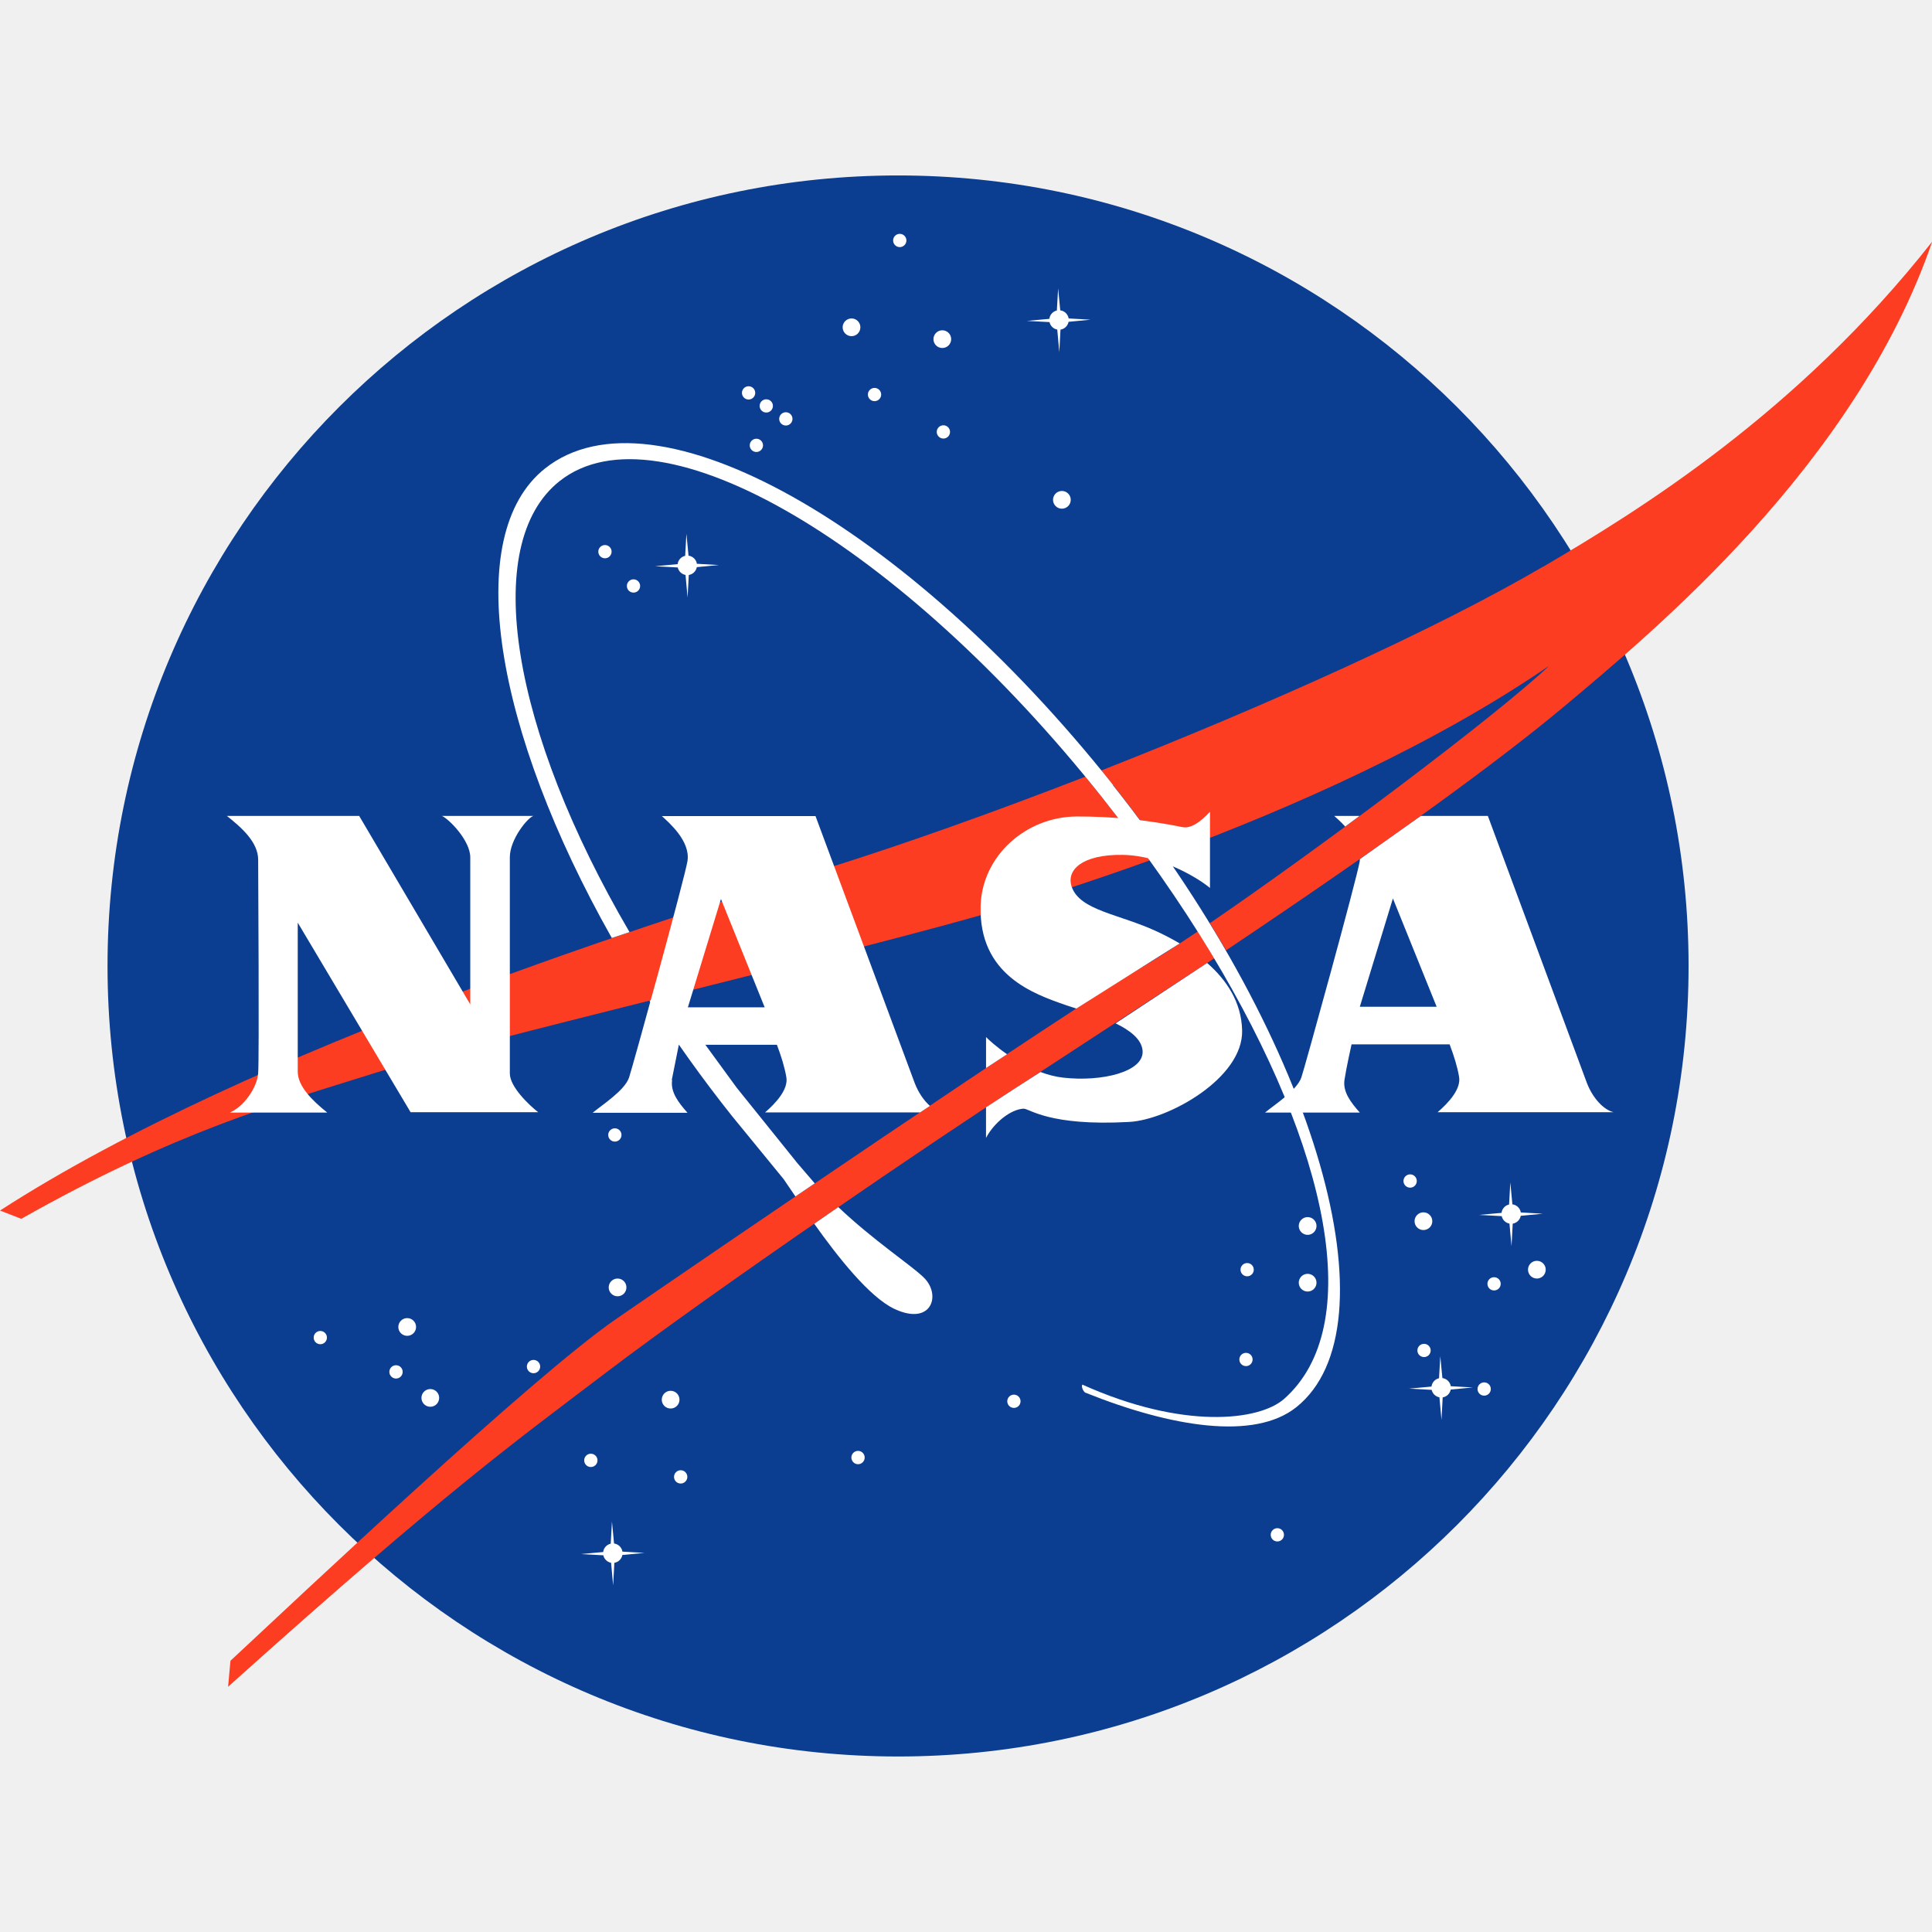
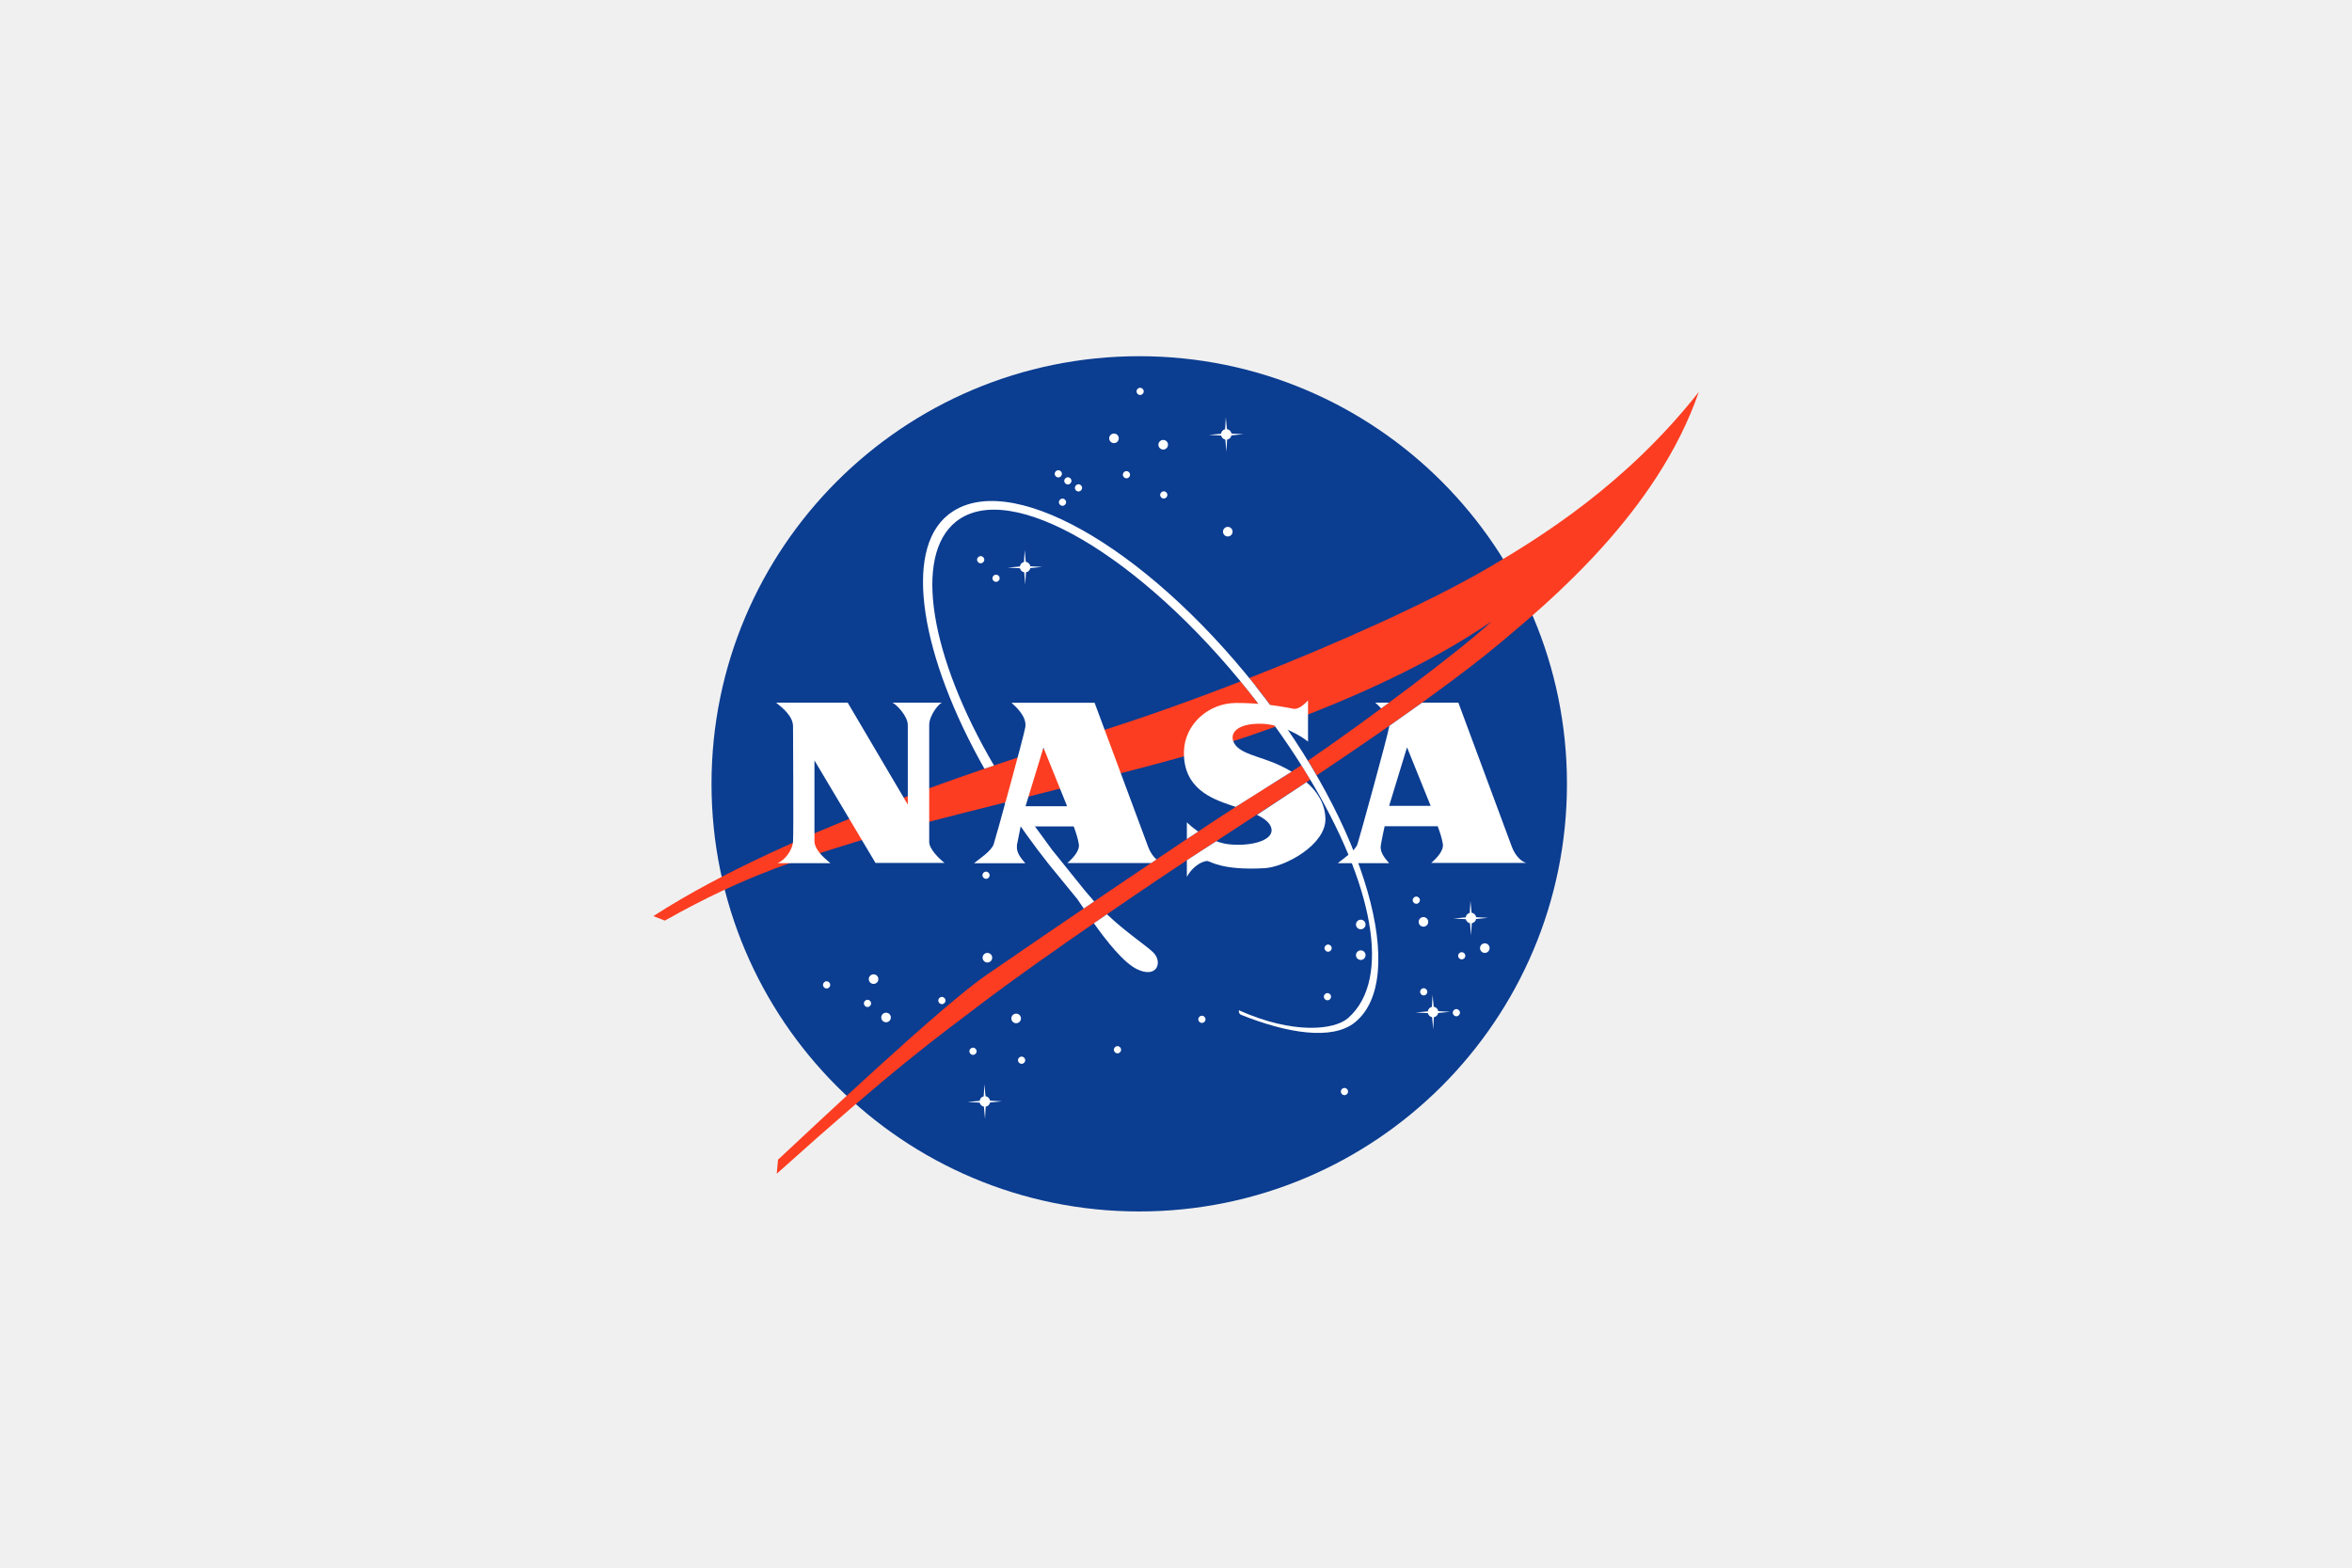
- <svg xmlns="http://www.w3.org/2000/svg" width="64" height="64" viewBox="0 0 64 64" fill="none">
-   <g clip-path="url(#clip0_11091_17441)">
-     <path d="M29.749 58.186C44.212 58.186 55.936 46.462 55.936 31.999C55.936 17.537 44.212 5.812 29.749 5.812C15.287 5.812 3.562 17.537 3.562 31.999C3.562 46.462 15.287 58.186 29.749 58.186Z" fill="#0B3D91" />
-     <path d="M28.208 11.136C28.37 11.136 28.501 11.005 28.501 10.842C28.501 10.68 28.37 10.549 28.208 10.549C28.046 10.549 27.914 10.68 27.914 10.842C27.914 11.005 28.046 11.136 28.208 11.136Z" fill="white" />
-     <path d="M31.215 11.528C31.378 11.528 31.509 11.397 31.509 11.235C31.509 11.073 31.378 10.941 31.215 10.941C31.053 10.941 30.922 11.073 30.922 11.235C30.922 11.397 31.053 11.528 31.215 11.528Z" fill="white" />
-     <path d="M35.176 16.851C35.339 16.851 35.47 16.719 35.47 16.557C35.47 16.395 35.339 16.264 35.176 16.264C35.014 16.264 34.883 16.395 34.883 16.557C34.883 16.719 35.014 16.851 35.176 16.851Z" fill="white" />
-     <path d="M13.489 44.251C13.651 44.251 13.783 44.12 13.783 43.958C13.783 43.795 13.651 43.664 13.489 43.664C13.327 43.664 13.195 43.795 13.195 43.958C13.195 44.12 13.327 44.251 13.489 44.251Z" fill="white" />
-     <path d="M14.255 46.601C14.417 46.601 14.548 46.469 14.548 46.307C14.548 46.145 14.417 46.014 14.255 46.014C14.092 46.014 13.961 46.145 13.961 46.307C13.961 46.469 14.092 46.601 14.255 46.601Z" fill="white" />
-     <path d="M10.611 44.529C10.732 44.529 10.83 44.431 10.83 44.31C10.83 44.188 10.732 44.09 10.611 44.09C10.489 44.09 10.391 44.188 10.391 44.31C10.391 44.431 10.489 44.529 10.611 44.529Z" fill="white" />
-     <path d="M22.549 49.144C22.67 49.144 22.769 49.045 22.769 48.924C22.769 48.802 22.67 48.703 22.549 48.703C22.427 48.703 22.328 48.802 22.328 48.924C22.328 49.045 22.427 49.144 22.549 49.144Z" fill="white" />
-     <path d="M41.275 45.254C41.396 45.254 41.494 45.156 41.494 45.034C41.494 44.913 41.396 44.815 41.275 44.815C41.153 44.815 41.055 44.913 41.055 45.034C41.055 45.156 41.153 45.254 41.275 45.254Z" fill="white" />
-     <path d="M46.713 39.343C46.834 39.343 46.933 39.245 46.933 39.123C46.933 39.001 46.834 38.902 46.713 38.902C46.591 38.902 46.492 39.001 46.492 39.123C46.492 39.245 46.591 39.343 46.713 39.343Z" fill="white" />
-     <path d="M20.04 18.494C20.162 18.494 20.26 18.396 20.26 18.274C20.26 18.153 20.162 18.055 20.04 18.055C19.919 18.055 19.82 18.153 19.82 18.274C19.82 18.396 19.919 18.494 20.04 18.494Z" fill="white" />
-     <path d="M26.032 14.096C26.154 14.096 26.252 13.998 26.252 13.876C26.252 13.755 26.154 13.656 26.032 13.656C25.911 13.656 25.812 13.755 25.812 13.876C25.812 13.998 25.911 14.096 26.032 14.096Z" fill="white" />
-     <path d="M25.384 13.666C25.505 13.666 25.604 13.568 25.604 13.446C25.604 13.325 25.505 13.227 25.384 13.227C25.262 13.227 25.164 13.325 25.164 13.446C25.164 13.568 25.262 13.666 25.384 13.666Z" fill="white" />
-     <path d="M24.798 13.235C24.919 13.235 25.018 13.136 25.018 13.015C25.018 12.893 24.919 12.795 24.798 12.795C24.677 12.795 24.578 12.893 24.578 13.015C24.578 13.136 24.677 13.235 24.798 13.235Z" fill="white" />
-     <path d="M20.985 19.631C21.107 19.631 21.205 19.533 21.205 19.411C21.205 19.29 21.107 19.191 20.985 19.191C20.864 19.191 20.766 19.29 20.766 19.411C20.766 19.533 20.864 19.631 20.985 19.631Z" fill="white" />
-     <path d="M29.806 8.186C29.927 8.186 30.026 8.087 30.026 7.966C30.026 7.845 29.927 7.746 29.806 7.746C29.684 7.746 29.586 7.845 29.586 7.966C29.586 8.087 29.684 8.186 29.806 8.186Z" fill="white" />
-     <path d="M31.251 14.528C31.372 14.528 31.471 14.429 31.471 14.308C31.471 14.186 31.372 14.088 31.251 14.088C31.13 14.088 31.031 14.186 31.031 14.308C31.031 14.429 31.13 14.528 31.251 14.528Z" fill="white" />
-     <path d="M28.97 13.289C29.091 13.289 29.19 13.191 29.19 13.069C29.19 12.948 29.091 12.85 28.97 12.85C28.848 12.85 28.75 12.948 28.75 13.069C28.75 13.191 28.848 13.289 28.97 13.289Z" fill="white" />
-     <path d="M25.056 14.973C25.177 14.973 25.276 14.874 25.276 14.753C25.276 14.632 25.177 14.533 25.056 14.533C24.934 14.533 24.836 14.632 24.836 14.753C24.836 14.874 24.934 14.973 25.056 14.973Z" fill="white" />
-     <path d="M42.314 51.063C42.435 51.063 42.533 50.964 42.533 50.843C42.533 50.721 42.435 50.623 42.314 50.623C42.192 50.623 42.094 50.721 42.094 50.843C42.094 50.964 42.192 51.063 42.314 51.063Z" fill="white" />
-     <path d="M13.119 45.666C13.241 45.666 13.339 45.567 13.339 45.445C13.339 45.323 13.241 45.225 13.119 45.225C12.997 45.225 12.898 45.323 12.898 45.445C12.898 45.567 12.997 45.666 13.119 45.666Z" fill="white" />
-     <path d="M28.424 48.504C28.545 48.504 28.644 48.405 28.644 48.283C28.644 48.161 28.545 48.062 28.424 48.062C28.302 48.062 28.203 48.161 28.203 48.283C28.203 48.405 28.302 48.504 28.424 48.504Z" fill="white" />
-     <path d="M17.674 45.49C17.795 45.49 17.894 45.391 17.894 45.269C17.894 45.148 17.795 45.049 17.674 45.049C17.552 45.049 17.453 45.148 17.453 45.269C17.453 45.391 17.552 45.49 17.674 45.49Z" fill="white" />
-     <path d="M19.572 48.597C19.694 48.597 19.793 48.498 19.793 48.377C19.793 48.255 19.694 48.156 19.572 48.156C19.45 48.156 19.352 48.255 19.352 48.377C19.352 48.498 19.45 48.597 19.572 48.597Z" fill="white" />
-     <path d="M33.587 46.639C33.709 46.639 33.807 46.541 33.807 46.419C33.807 46.298 33.709 46.199 33.587 46.199C33.466 46.199 33.367 46.298 33.367 46.419C33.367 46.541 33.466 46.639 33.587 46.639Z" fill="white" />
-     <path d="M41.314 42.279C41.435 42.279 41.533 42.181 41.533 42.06C41.533 41.938 41.435 41.84 41.314 41.84C41.192 41.84 41.094 41.938 41.094 42.06C41.094 42.181 41.192 42.279 41.314 42.279Z" fill="white" />
-     <path d="M47.173 44.955C47.294 44.955 47.393 44.857 47.393 44.736C47.393 44.614 47.294 44.516 47.173 44.516C47.052 44.516 46.953 44.614 46.953 44.736C46.953 44.857 47.052 44.955 47.173 44.955Z" fill="white" />
-     <path d="M49.165 46.233C49.287 46.233 49.385 46.134 49.385 46.013C49.385 45.891 49.287 45.793 49.165 45.793C49.044 45.793 48.945 45.891 48.945 46.013C48.945 46.134 49.044 46.233 49.165 46.233Z" fill="white" />
-     <path d="M49.493 42.748C49.615 42.748 49.713 42.65 49.713 42.528C49.713 42.407 49.615 42.309 49.493 42.309C49.372 42.309 49.273 42.407 49.273 42.528C49.273 42.65 49.372 42.748 49.493 42.748Z" fill="white" />
-     <path d="M20.368 37.817C20.49 37.817 20.588 37.718 20.588 37.597C20.588 37.475 20.49 37.377 20.368 37.377C20.247 37.377 20.148 37.475 20.148 37.597C20.148 37.718 20.247 37.817 20.368 37.817Z" fill="white" />
-     <path d="M20.458 42.941C20.62 42.941 20.751 42.809 20.751 42.647C20.751 42.485 20.62 42.353 20.458 42.353C20.296 42.353 20.164 42.485 20.164 42.647C20.164 42.809 20.296 42.941 20.458 42.941Z" fill="white" />
-     <path d="M22.215 46.659C22.378 46.659 22.509 46.528 22.509 46.366C22.509 46.204 22.378 46.072 22.215 46.072C22.053 46.072 21.922 46.204 21.922 46.366C21.922 46.528 22.053 46.659 22.215 46.659Z" fill="white" />
-     <path d="M43.317 42.784C43.479 42.784 43.611 42.653 43.611 42.491C43.611 42.329 43.479 42.197 43.317 42.197C43.155 42.197 43.023 42.329 43.023 42.491C43.023 42.653 43.155 42.784 43.317 42.784Z" fill="white" />
-     <path d="M50.911 42.353C51.073 42.353 51.204 42.221 51.204 42.059C51.204 41.897 51.073 41.766 50.911 41.766C50.749 41.766 50.617 41.897 50.617 42.059C50.617 42.221 50.749 42.353 50.911 42.353Z" fill="white" />
-     <path d="M47.153 40.747C47.315 40.747 47.447 40.616 47.447 40.454C47.447 40.292 47.315 40.16 47.153 40.16C46.991 40.16 46.859 40.292 46.859 40.454C46.859 40.616 46.991 40.747 47.153 40.747Z" fill="white" />
-     <path d="M43.317 40.906C43.479 40.906 43.611 40.774 43.611 40.612C43.611 40.45 43.479 40.318 43.317 40.318C43.155 40.318 43.023 40.45 43.023 40.612C43.023 40.774 43.155 40.906 43.317 40.906Z" fill="white" />
-     <path d="M35.398 10.66L36.129 10.59L35.4 10.549C35.377 10.408 35.264 10.298 35.122 10.28L35.052 9.553L35.01 10.285C34.879 10.315 34.777 10.425 34.761 10.562L34.015 10.63L34.766 10.67C34.794 10.796 34.895 10.895 35.023 10.918L35.091 11.667L35.13 10.919C35.196 10.909 35.257 10.878 35.305 10.832C35.353 10.785 35.385 10.725 35.398 10.66ZM23.083 18.787L23.814 18.717L23.085 18.676C23.063 18.535 22.95 18.425 22.808 18.407L22.738 17.68L22.697 18.413C22.564 18.442 22.463 18.552 22.447 18.689L21.7 18.757L22.452 18.798C22.479 18.924 22.581 19.022 22.709 19.046L22.777 19.794L22.817 19.047C22.883 19.036 22.944 19.005 22.991 18.959C23.039 18.912 23.071 18.852 23.083 18.787ZM50.377 40.275L51.107 40.206L50.378 40.164C50.356 40.023 50.243 39.913 50.1 39.895L50.031 39.168L49.99 39.901C49.858 39.93 49.757 40.041 49.74 40.178L48.994 40.245L49.746 40.286C49.773 40.412 49.875 40.51 50.003 40.534L50.071 41.283L50.111 40.535C50.176 40.524 50.237 40.493 50.285 40.447C50.332 40.4 50.364 40.341 50.377 40.275ZM20.617 51.511L21.348 51.441L20.619 51.4C20.596 51.259 20.484 51.149 20.341 51.13L20.272 50.404L20.231 51.136C20.098 51.166 19.997 51.276 19.981 51.413L19.234 51.481L19.986 51.521C20.013 51.647 20.115 51.746 20.243 51.769L20.311 52.518L20.351 51.77C20.417 51.759 20.478 51.729 20.525 51.682C20.573 51.636 20.605 51.576 20.617 51.511ZM48.057 46.031L48.787 45.961L48.059 45.92C48.036 45.779 47.923 45.669 47.781 45.65L47.711 44.924L47.67 45.656C47.538 45.685 47.437 45.795 47.42 45.932L46.674 46L47.426 46.041C47.453 46.166 47.555 46.265 47.683 46.288L47.751 47.037L47.791 46.29C47.925 46.268 48.032 46.164 48.057 46.031H48.057Z" fill="white" />
-     <path d="M35.959 25.726C32.915 26.909 29.944 27.965 27.439 28.75C22.347 30.344 8.416 34.66 0 40.101L0.705 40.375C5.832 37.478 9.166 36.568 12.369 35.56C15.853 34.465 27.115 31.829 32.215 30.394C33.937 29.909 35.955 29.274 38.086 28.502C37.589 27.808 37.064 27.112 36.513 26.419L35.953 25.726H35.959ZM39.679 30.854C38.942 31.351 38.324 31.749 37.892 31.999C35.386 33.447 23.174 41.785 20.395 43.703C17.616 45.621 9.904 52.901 7.634 55.015L7.556 55.876C14.876 49.3 17.172 47.678 20.082 45.464C23.683 42.724 31.133 37.655 33.664 36.031L40.227 31.743L40.131 31.582L39.68 30.854H39.679ZM51.122 18.768C47.556 20.858 41.936 23.381 36.483 25.522L36.872 26.004C37.47 26.758 38.045 27.529 38.597 28.317C42.883 26.738 47.587 24.619 51.318 22.054C49.541 23.739 43.663 28.131 40.08 30.58L40.616 31.48C46.044 27.849 49.698 25.175 51.833 23.387C54.769 20.921 61.462 15.402 64.007 8.004C59.544 13.68 54.266 16.928 51.129 18.768H51.122Z" fill="#FC3D21" />
-     <path d="M26.377 38.484L24.402 36.029L22.179 32.983L21.515 33.149C22.358 34.464 23.267 35.735 24.239 36.958L25.962 39.064L26.349 39.634L26.989 39.2L26.375 38.485L26.377 38.484ZM30.592 42.31C30.117 41.861 28.961 41.111 27.77 39.987L26.972 40.538C27.745 41.627 28.798 42.965 29.622 43.356C30.864 43.944 31.199 42.886 30.592 42.311V42.31ZM36.87 26C30.025 17.385 21.669 12.652 18.058 15.516C15.258 17.734 16.408 24.242 20.267 31.072L20.854 30.877C16.959 24.222 15.893 18.038 18.534 15.94C21.852 13.303 29.866 18.053 36.512 26.419C37.882 28.151 39.097 29.889 40.122 31.583C44.044 38.074 45.248 43.944 42.538 46.34C41.709 47.073 39.174 47.361 35.855 45.867C35.809 45.932 35.883 46.082 35.941 46.128C38.806 47.28 41.552 47.72 42.937 46.619C46.267 43.972 43.709 34.628 36.87 26.013V26ZM7.514 27.028H11.898L15.578 33.272V28.398C15.578 27.85 14.883 27.136 14.638 27.028H17.672C17.486 27.077 16.889 27.801 16.889 28.398V35.561C16.889 36.002 17.525 36.608 17.828 36.843H13.601L9.863 30.564V35.496C9.863 35.985 10.342 36.455 10.841 36.856H7.612C8.072 36.661 8.512 36.044 8.552 35.555C8.591 35.066 8.552 28.754 8.552 28.48C8.552 27.883 7.974 27.393 7.508 27.022L7.514 27.028Z" fill="white" />
-     <path d="M47.617 36.843H53.449C53.126 36.765 52.764 36.383 52.568 35.875L49.287 27.028H47.069L45.046 28.462V28.516C44.95 29.103 43.215 35.388 43.109 35.692C42.962 36.123 42.209 36.602 41.905 36.856H45.046C44.733 36.504 44.479 36.162 44.538 35.77C44.596 35.379 44.772 34.596 44.772 34.596H48.021C48.168 34.987 48.278 35.34 48.334 35.672C48.403 36.074 47.992 36.524 47.63 36.837L47.617 36.843ZM45.046 33.35L46.142 29.762L47.591 33.35H45.046ZM44.553 27.386L45.037 27.028H44.198C44.283 27.107 44.423 27.224 44.566 27.386H44.553ZM22.252 35.783L22.487 34.609H25.736C25.883 35 25.992 35.353 26.049 35.685C26.117 36.087 25.706 36.537 25.344 36.85H30.479L30.805 36.635C30.606 36.459 30.423 36.194 30.302 35.88L27.015 27.034H21.926C22.171 27.259 22.875 27.866 22.774 28.522C22.678 29.109 20.942 35.394 20.837 35.698C20.69 36.128 19.936 36.608 19.633 36.862H22.774C22.461 36.51 22.206 36.167 22.265 35.776L22.252 35.783ZM23.883 29.781L25.331 33.369H22.787L23.883 29.781ZM39.989 31.9L36.956 33.9C37.433 34.131 37.813 34.422 37.849 34.798C37.917 35.504 36.499 35.845 35.217 35.698C34.961 35.669 34.708 35.602 34.469 35.512L33.661 36.031L32.663 36.682V37.695C32.924 37.196 33.474 36.749 33.906 36.726C34.092 36.716 34.737 37.313 37.399 37.166C38.691 37.101 41.186 35.718 41.147 34.133C41.124 33.196 40.634 32.465 39.988 31.9H39.989ZM32.664 34.348V35.38L33.36 34.923C33.001 34.674 32.748 34.441 32.664 34.354V34.348ZM39.08 31.253C38.839 31.111 38.592 30.982 38.34 30.864C37.087 30.276 35.776 30.169 35.502 29.376C35.309 28.817 35.854 28.3 37.185 28.319C38.516 28.339 39.749 29.132 40.082 29.415V26.891C39.984 26.988 39.555 27.481 39.168 27.399C38.016 27.163 36.842 27.044 35.665 27.047C33.982 27.057 32.534 28.352 32.485 30.003C32.416 32.302 34.256 32.928 35.293 33.291L35.655 33.41L37.89 31.999L39.079 31.253L39.08 31.253Z" fill="white" />
+ <svg xmlns="http://www.w3.org/2000/svg" width="180" height="120" viewBox="0 0 180 120" fill="none">
+   <g clip-path="url(#clip0_11105_18761)">
+     <path d="M87.186 92.732C105.264 92.732 119.92 78.077 119.92 59.999C119.92 41.921 105.264 27.266 87.186 27.266C69.108 27.266 54.453 41.921 54.453 59.999C54.453 78.077 69.108 92.732 87.186 92.732Z" fill="#0B3D91" />
+     <path d="M85.254 33.919C85.456 33.919 85.621 33.755 85.621 33.553C85.621 33.35 85.456 33.185 85.254 33.185C85.051 33.185 84.887 33.35 84.887 33.553C84.887 33.755 85.051 33.919 85.254 33.919Z" fill="white" />
+     <path d="M89.021 34.41C89.224 34.41 89.388 34.245 89.388 34.043C89.388 33.84 89.224 33.676 89.021 33.676C88.819 33.676 88.654 33.84 88.654 34.043C88.654 34.245 88.819 34.41 89.021 34.41Z" fill="white" />
+     <path d="M93.963 41.064C94.165 41.064 94.33 40.9 94.33 40.697C94.33 40.494 94.165 40.33 93.963 40.33C93.76 40.33 93.596 40.494 93.596 40.697C93.596 40.9 93.76 41.064 93.963 41.064Z" fill="white" />
+     <path d="M66.855 75.314C67.058 75.314 67.222 75.15 67.222 74.947C67.222 74.744 67.058 74.58 66.855 74.58C66.653 74.58 66.488 74.744 66.488 74.947C66.488 75.15 66.653 75.314 66.855 75.314Z" fill="white" />
+     <path d="M67.81 78.251C68.013 78.251 68.177 78.087 68.177 77.885C68.177 77.682 68.013 77.518 67.81 77.518C67.608 77.518 67.443 77.682 67.443 77.885C67.443 78.087 67.608 78.251 67.81 78.251Z" fill="white" />
+     <path d="M63.261 75.663C63.413 75.663 63.536 75.54 63.536 75.388C63.536 75.236 63.413 75.113 63.261 75.113C63.109 75.113 62.986 75.236 62.986 75.388C62.986 75.54 63.109 75.663 63.261 75.663Z" fill="white" />
+     <path d="M78.184 81.43C78.336 81.43 78.46 81.307 78.46 81.154C78.46 81.002 78.336 80.879 78.184 80.879C78.032 80.879 77.908 81.002 77.908 81.154C77.908 81.307 78.032 81.43 78.184 81.43Z" fill="white" />
+     <path d="M101.591 76.567C101.743 76.567 101.866 76.444 101.866 76.292C101.866 76.141 101.743 76.018 101.591 76.018C101.439 76.018 101.316 76.141 101.316 76.292C101.316 76.444 101.439 76.567 101.591 76.567Z" fill="white" />
+     <path d="M108.391 69.18C108.543 69.18 108.666 69.057 108.666 68.904C108.666 68.752 108.543 68.629 108.391 68.629C108.239 68.629 108.115 68.752 108.115 68.904C108.115 69.057 108.239 69.18 108.391 69.18Z" fill="white" />
+     <path d="M75.052 43.118C75.204 43.118 75.327 42.995 75.327 42.843C75.327 42.691 75.204 42.568 75.052 42.568C74.9 42.568 74.777 42.691 74.777 42.843C74.777 42.995 74.9 43.118 75.052 43.118Z" fill="white" />
+     <path d="M82.538 37.62C82.69 37.62 82.813 37.497 82.813 37.345C82.813 37.193 82.69 37.07 82.538 37.07C82.387 37.07 82.264 37.193 82.264 37.345C82.264 37.497 82.387 37.62 82.538 37.62Z" fill="white" />
+     <path d="M81.724 37.083C81.876 37.083 81.999 36.96 81.999 36.808C81.999 36.656 81.876 36.533 81.724 36.533C81.572 36.533 81.449 36.656 81.449 36.808C81.449 36.96 81.572 37.083 81.724 37.083Z" fill="white" />
+     <path d="M80.994 36.544C81.145 36.544 81.268 36.421 81.268 36.269C81.268 36.117 81.145 35.994 80.994 35.994C80.842 35.994 80.719 36.117 80.719 36.269C80.719 36.421 80.842 36.544 80.994 36.544Z" fill="white" />
+     <path d="M76.228 44.538C76.38 44.538 76.503 44.415 76.503 44.263C76.503 44.111 76.38 43.988 76.228 43.988C76.076 43.988 75.953 44.111 75.953 44.263C75.953 44.415 76.076 44.538 76.228 44.538Z" fill="white" />
+     <path d="M87.255 30.233C87.407 30.233 87.53 30.11 87.53 29.958C87.53 29.807 87.407 29.684 87.255 29.684C87.103 29.684 86.981 29.807 86.981 29.958C86.981 30.11 87.103 30.233 87.255 30.233Z" fill="white" />
+     <path d="M89.064 38.159C89.216 38.159 89.339 38.036 89.339 37.884C89.339 37.732 89.216 37.609 89.064 37.609C88.912 37.609 88.789 37.732 88.789 37.884C88.789 38.036 88.912 38.159 89.064 38.159Z" fill="white" />
+     <path d="M86.208 36.612C86.36 36.612 86.483 36.489 86.483 36.337C86.483 36.185 86.36 36.062 86.208 36.062C86.057 36.062 85.934 36.185 85.934 36.337C85.934 36.489 86.057 36.612 86.208 36.612Z" fill="white" />
+     <path d="M81.314 38.716C81.466 38.716 81.589 38.593 81.589 38.441C81.589 38.289 81.466 38.166 81.314 38.166C81.162 38.166 81.039 38.289 81.039 38.441C81.039 38.593 81.162 38.716 81.314 38.716Z" fill="white" />
+     <path d="M102.892 83.829C103.044 83.829 103.167 83.706 103.167 83.554C103.167 83.402 103.044 83.279 102.892 83.279C102.74 83.279 102.617 83.402 102.617 83.554C102.617 83.706 102.74 83.829 102.892 83.829Z" fill="white" />
+     <path d="M66.391 77.082C66.543 77.082 66.666 76.959 66.666 76.807C66.666 76.655 66.543 76.531 66.391 76.531C66.239 76.531 66.115 76.655 66.115 76.807C66.115 76.959 66.239 77.082 66.391 77.082Z" fill="white" />
+     <path d="M85.522 80.629C85.674 80.629 85.797 80.506 85.797 80.354C85.797 80.201 85.674 80.078 85.522 80.078C85.37 80.078 85.246 80.201 85.246 80.354C85.246 80.506 85.37 80.629 85.522 80.629Z" fill="white" />
+     <path d="M72.084 76.862C72.237 76.862 72.36 76.738 72.36 76.586C72.36 76.434 72.237 76.311 72.084 76.311C71.932 76.311 71.809 76.434 71.809 76.586C71.809 76.738 71.932 76.862 72.084 76.862Z" fill="white" />
+     <path d="M74.465 80.747C74.617 80.747 74.741 80.623 74.741 80.471C74.741 80.319 74.617 80.195 74.465 80.195C74.313 80.195 74.189 80.319 74.189 80.471C74.189 80.623 74.313 80.747 74.465 80.747Z" fill="white" />
+     <path d="M91.982 78.3C92.134 78.3 92.257 78.177 92.257 78.025C92.257 77.873 92.134 77.75 91.982 77.75C91.83 77.75 91.707 77.873 91.707 78.025C91.707 78.177 91.83 78.3 91.982 78.3Z" fill="white" />
+     <path d="M101.64 72.85C101.792 72.85 101.915 72.727 101.915 72.576C101.915 72.424 101.792 72.301 101.64 72.301C101.488 72.301 101.365 72.424 101.365 72.576C101.365 72.727 101.488 72.85 101.64 72.85Z" fill="white" />
+     <path d="M108.958 76.194C109.11 76.194 109.233 76.071 109.233 75.919C109.233 75.768 109.11 75.644 108.958 75.644C108.807 75.644 108.684 75.768 108.684 75.919C108.684 76.071 108.807 76.194 108.958 76.194Z" fill="white" />
+     <path d="M111.456 77.792C111.608 77.792 111.731 77.669 111.731 77.517C111.731 77.365 111.608 77.242 111.456 77.242C111.305 77.242 111.182 77.365 111.182 77.517C111.182 77.669 111.305 77.792 111.456 77.792Z" fill="white" />
+     <path d="M111.867 73.436C112.018 73.436 112.141 73.313 112.141 73.162C112.141 73.01 112.018 72.887 111.867 72.887C111.715 72.887 111.592 73.01 111.592 73.162C111.592 73.313 111.715 73.436 111.867 73.436Z" fill="white" />
+     <path d="M75.462 67.27C75.614 67.27 75.737 67.147 75.737 66.996C75.737 66.844 75.614 66.721 75.462 66.721C75.311 66.721 75.188 66.844 75.188 66.996C75.188 67.147 75.311 67.27 75.462 67.27Z" fill="white" />
+     <path d="M75.566 73.675C75.769 73.675 75.933 73.511 75.933 73.308C75.933 73.106 75.769 72.941 75.566 72.941C75.364 72.941 75.199 73.106 75.199 73.308C75.199 73.511 75.364 73.675 75.566 73.675Z" fill="white" />
+     <path d="M77.767 78.324C77.97 78.324 78.134 78.159 78.134 77.957C78.134 77.754 77.97 77.59 77.767 77.59C77.565 77.59 77.4 77.754 77.4 77.957C77.4 78.159 77.565 78.324 77.767 78.324Z" fill="white" />
+     <path d="M104.14 73.48C104.343 73.48 104.507 73.316 104.507 73.113C104.507 72.91 104.343 72.746 104.14 72.746C103.938 72.746 103.773 72.91 103.773 73.113C103.773 73.316 103.938 73.48 104.14 73.48Z" fill="white" />
+     <path d="M113.633 72.941C113.835 72.941 114 72.777 114 72.574C114 72.371 113.835 72.207 113.633 72.207C113.43 72.207 113.266 72.371 113.266 72.574C113.266 72.777 113.43 72.941 113.633 72.941Z" fill="white" />
+     <path d="M108.937 70.933C109.14 70.933 109.304 70.769 109.304 70.566C109.304 70.364 109.14 70.199 108.937 70.199C108.735 70.199 108.57 70.364 108.57 70.566C108.57 70.769 108.735 70.933 108.937 70.933Z" fill="white" />
+     <path d="M104.14 71.132C104.343 71.132 104.507 70.968 104.507 70.765C104.507 70.563 104.343 70.398 104.14 70.398C103.938 70.398 103.773 70.563 103.773 70.765C103.773 70.968 103.938 71.132 104.14 71.132Z" fill="white" />
+     <path d="M94.243 33.325L95.157 33.238L94.246 33.187C94.217 33.011 94.076 32.873 93.898 32.85L93.811 31.941L93.759 32.857C93.594 32.894 93.468 33.032 93.447 33.203L92.514 33.288L93.454 33.338C93.488 33.496 93.615 33.619 93.775 33.648L93.86 34.584L93.909 33.65C93.991 33.636 94.067 33.598 94.127 33.54C94.187 33.482 94.227 33.407 94.243 33.325ZM78.85 43.484L79.764 43.397L78.853 43.346C78.825 43.17 78.683 43.032 78.505 43.009L78.418 42.101L78.367 43.016C78.201 43.053 78.075 43.191 78.055 43.362L77.122 43.447L78.061 43.498C78.095 43.655 78.222 43.778 78.382 43.807L78.467 44.744L78.518 43.809C78.6 43.795 78.676 43.757 78.735 43.699C78.795 43.641 78.835 43.566 78.85 43.484ZM112.967 70.345L113.88 70.257L112.969 70.206C112.941 70.03 112.8 69.892 112.622 69.869L112.534 68.961L112.483 69.877C112.318 69.913 112.192 70.051 112.172 70.222L111.239 70.307L112.178 70.358C112.212 70.515 112.34 70.638 112.499 70.668L112.584 71.604L112.635 70.669C112.717 70.656 112.792 70.617 112.852 70.559C112.911 70.501 112.951 70.426 112.967 70.345ZM75.768 84.389L76.681 84.302L75.77 84.25C75.742 84.074 75.601 83.936 75.423 83.913L75.336 83.006L75.284 83.921C75.119 83.957 74.992 84.095 74.972 84.266L74.039 84.351L74.978 84.402C75.013 84.559 75.14 84.683 75.3 84.712L75.385 85.648L75.435 84.713C75.517 84.7 75.593 84.661 75.653 84.603C75.712 84.545 75.752 84.471 75.768 84.389ZM110.067 77.539L110.98 77.452L110.069 77.4C110.042 77.224 109.9 77.086 109.722 77.063L109.635 76.155L109.583 77.07C109.419 77.107 109.292 77.244 109.272 77.416L108.339 77.501L109.278 77.551C109.313 77.709 109.44 77.832 109.6 77.861L109.684 78.797L109.735 77.863C109.902 77.836 110.037 77.705 110.068 77.539H110.067Z" fill="white" />
+     <path d="M94.949 52.156C91.143 53.636 87.43 54.956 84.299 55.936C77.934 57.929 60.52 63.324 50 70.125L50.881 70.468C57.29 66.847 61.458 65.71 65.462 64.45C69.816 63.08 83.894 59.785 90.268 57.991C92.421 57.385 94.944 56.592 97.608 55.626C96.986 54.759 96.331 53.889 95.641 53.022L94.941 52.156H94.949ZM99.599 58.566C98.677 59.188 97.905 59.685 97.365 59.998C94.233 61.808 78.967 72.23 75.493 74.628C72.019 77.025 62.381 86.126 59.543 88.768L59.445 89.844C68.594 81.624 71.465 79.597 75.102 76.829C79.603 73.404 88.916 67.068 92.08 65.038L100.284 59.678L100.164 59.477L99.6 58.566H99.599ZM113.902 43.459C109.445 46.072 102.421 49.225 95.603 51.901L96.09 52.505C96.838 53.446 97.557 54.41 98.246 55.395C103.604 53.422 109.483 50.773 114.148 47.567C111.926 49.672 104.579 55.163 100.1 58.224L100.77 59.349C107.556 54.811 112.122 51.467 114.791 49.233C118.461 46.15 126.828 39.251 130.008 30.004C124.43 37.099 117.833 41.16 113.911 43.459H113.902Z" fill="#FC3D21" />
+     <path d="M82.974 68.105L80.504 65.036L77.725 61.228L76.895 61.436C77.949 63.08 79.086 64.669 80.301 66.198L82.454 68.83L82.939 69.543L83.738 69L82.971 68.106L82.974 68.105ZM88.242 72.887C87.649 72.326 86.203 71.389 84.715 69.984L83.716 70.672C84.683 72.034 86 73.706 87.03 74.195C88.582 74.931 89.001 73.608 88.242 72.889V72.887ZM96.089 52.5C87.533 41.731 77.088 35.815 72.575 39.395C69.075 42.168 70.511 50.303 75.336 58.84L76.07 58.596C71.201 50.278 69.868 42.547 73.169 39.925C77.317 36.628 87.334 42.567 95.642 53.024C97.355 55.189 98.874 57.361 100.154 59.479C105.057 67.593 106.561 74.931 103.174 77.925C102.138 78.842 98.97 79.201 94.821 77.334C94.764 77.415 94.856 77.603 94.928 77.66C98.51 79.1 101.942 79.65 103.673 78.273C107.835 74.966 104.638 63.285 96.089 52.516V52.5ZM59.395 53.785H64.875L69.474 61.589V55.498C69.474 54.813 68.606 53.92 68.3 53.785H72.092C71.859 53.846 71.113 54.752 71.113 55.498V64.452C71.113 65.002 71.908 65.761 72.288 66.054H67.003L62.331 58.205V64.37C62.331 64.982 62.93 65.569 63.554 66.07H59.517C60.092 65.826 60.643 65.055 60.691 64.444C60.74 63.832 60.691 55.942 60.691 55.6C60.691 54.853 59.97 54.242 59.387 53.777L59.395 53.785Z" fill="white" />
+     <path d="M109.523 66.054H116.813C116.41 65.956 115.957 65.479 115.712 64.843L111.61 53.785H108.838L106.31 55.577V55.645C106.189 56.379 104.02 64.235 103.888 64.615C103.704 65.153 102.763 65.752 102.383 66.07H106.31C105.918 65.63 105.6 65.202 105.674 64.713C105.747 64.224 105.967 63.245 105.967 63.245H110.028C110.212 63.734 110.349 64.174 110.42 64.59C110.506 65.092 109.992 65.655 109.539 66.046L109.523 66.054ZM106.31 61.687L107.68 57.202L109.49 61.687H106.31ZM105.693 54.232L106.298 53.785H105.25C105.356 53.883 105.531 54.03 105.709 54.232H105.693ZM77.817 64.729L78.111 63.261H82.172C82.355 63.751 82.492 64.191 82.563 64.607C82.649 65.108 82.135 65.671 81.683 66.062H88.1L88.508 65.793C88.259 65.573 88.03 65.243 87.88 64.851L83.77 53.793H77.409C77.715 54.074 78.596 54.832 78.469 55.652C78.35 56.386 76.18 64.242 76.047 64.622C75.864 65.16 74.922 65.76 74.543 66.078H78.469C78.078 65.638 77.76 65.209 77.833 64.72L77.817 64.729ZM79.856 57.227L81.666 61.712H78.486L79.856 57.227ZM99.988 59.875L96.196 62.375C96.793 62.664 97.269 63.027 97.314 63.498C97.398 64.38 95.626 64.806 94.023 64.623C93.703 64.586 93.387 64.502 93.088 64.39L92.078 65.039L90.831 65.852V67.118C91.157 66.495 91.844 65.936 92.384 65.907C92.616 65.895 93.424 66.641 96.751 66.458C98.365 66.376 101.485 64.647 101.436 62.666C101.406 61.495 100.795 60.581 99.987 59.875H99.988ZM90.832 62.935V64.225L91.701 63.654C91.253 63.343 90.936 63.051 90.832 62.942V62.935ZM98.852 59.066C98.551 58.889 98.243 58.727 97.927 58.58C96.361 57.846 94.722 57.711 94.379 56.72C94.138 56.021 94.82 55.375 96.483 55.399C98.147 55.424 99.688 56.414 100.104 56.769V53.613C99.982 53.736 99.445 54.351 98.962 54.249C97.522 53.953 96.054 53.806 94.583 53.809C92.479 53.821 90.669 55.44 90.608 57.503C90.522 60.378 92.822 61.16 94.118 61.613L94.57 61.762L97.364 59.999L98.851 59.066L98.852 59.066Z" fill="white" />
  </g>
  <defs>
-     <clipPath id="clip0_11091_17441">
-       <rect width="64" height="64" fill="white" />
+     <clipPath id="clip0_11105_18761">
+       <rect width="80" height="80" fill="white" transform="translate(50 20)" />
    </clipPath>
  </defs>
</svg>
